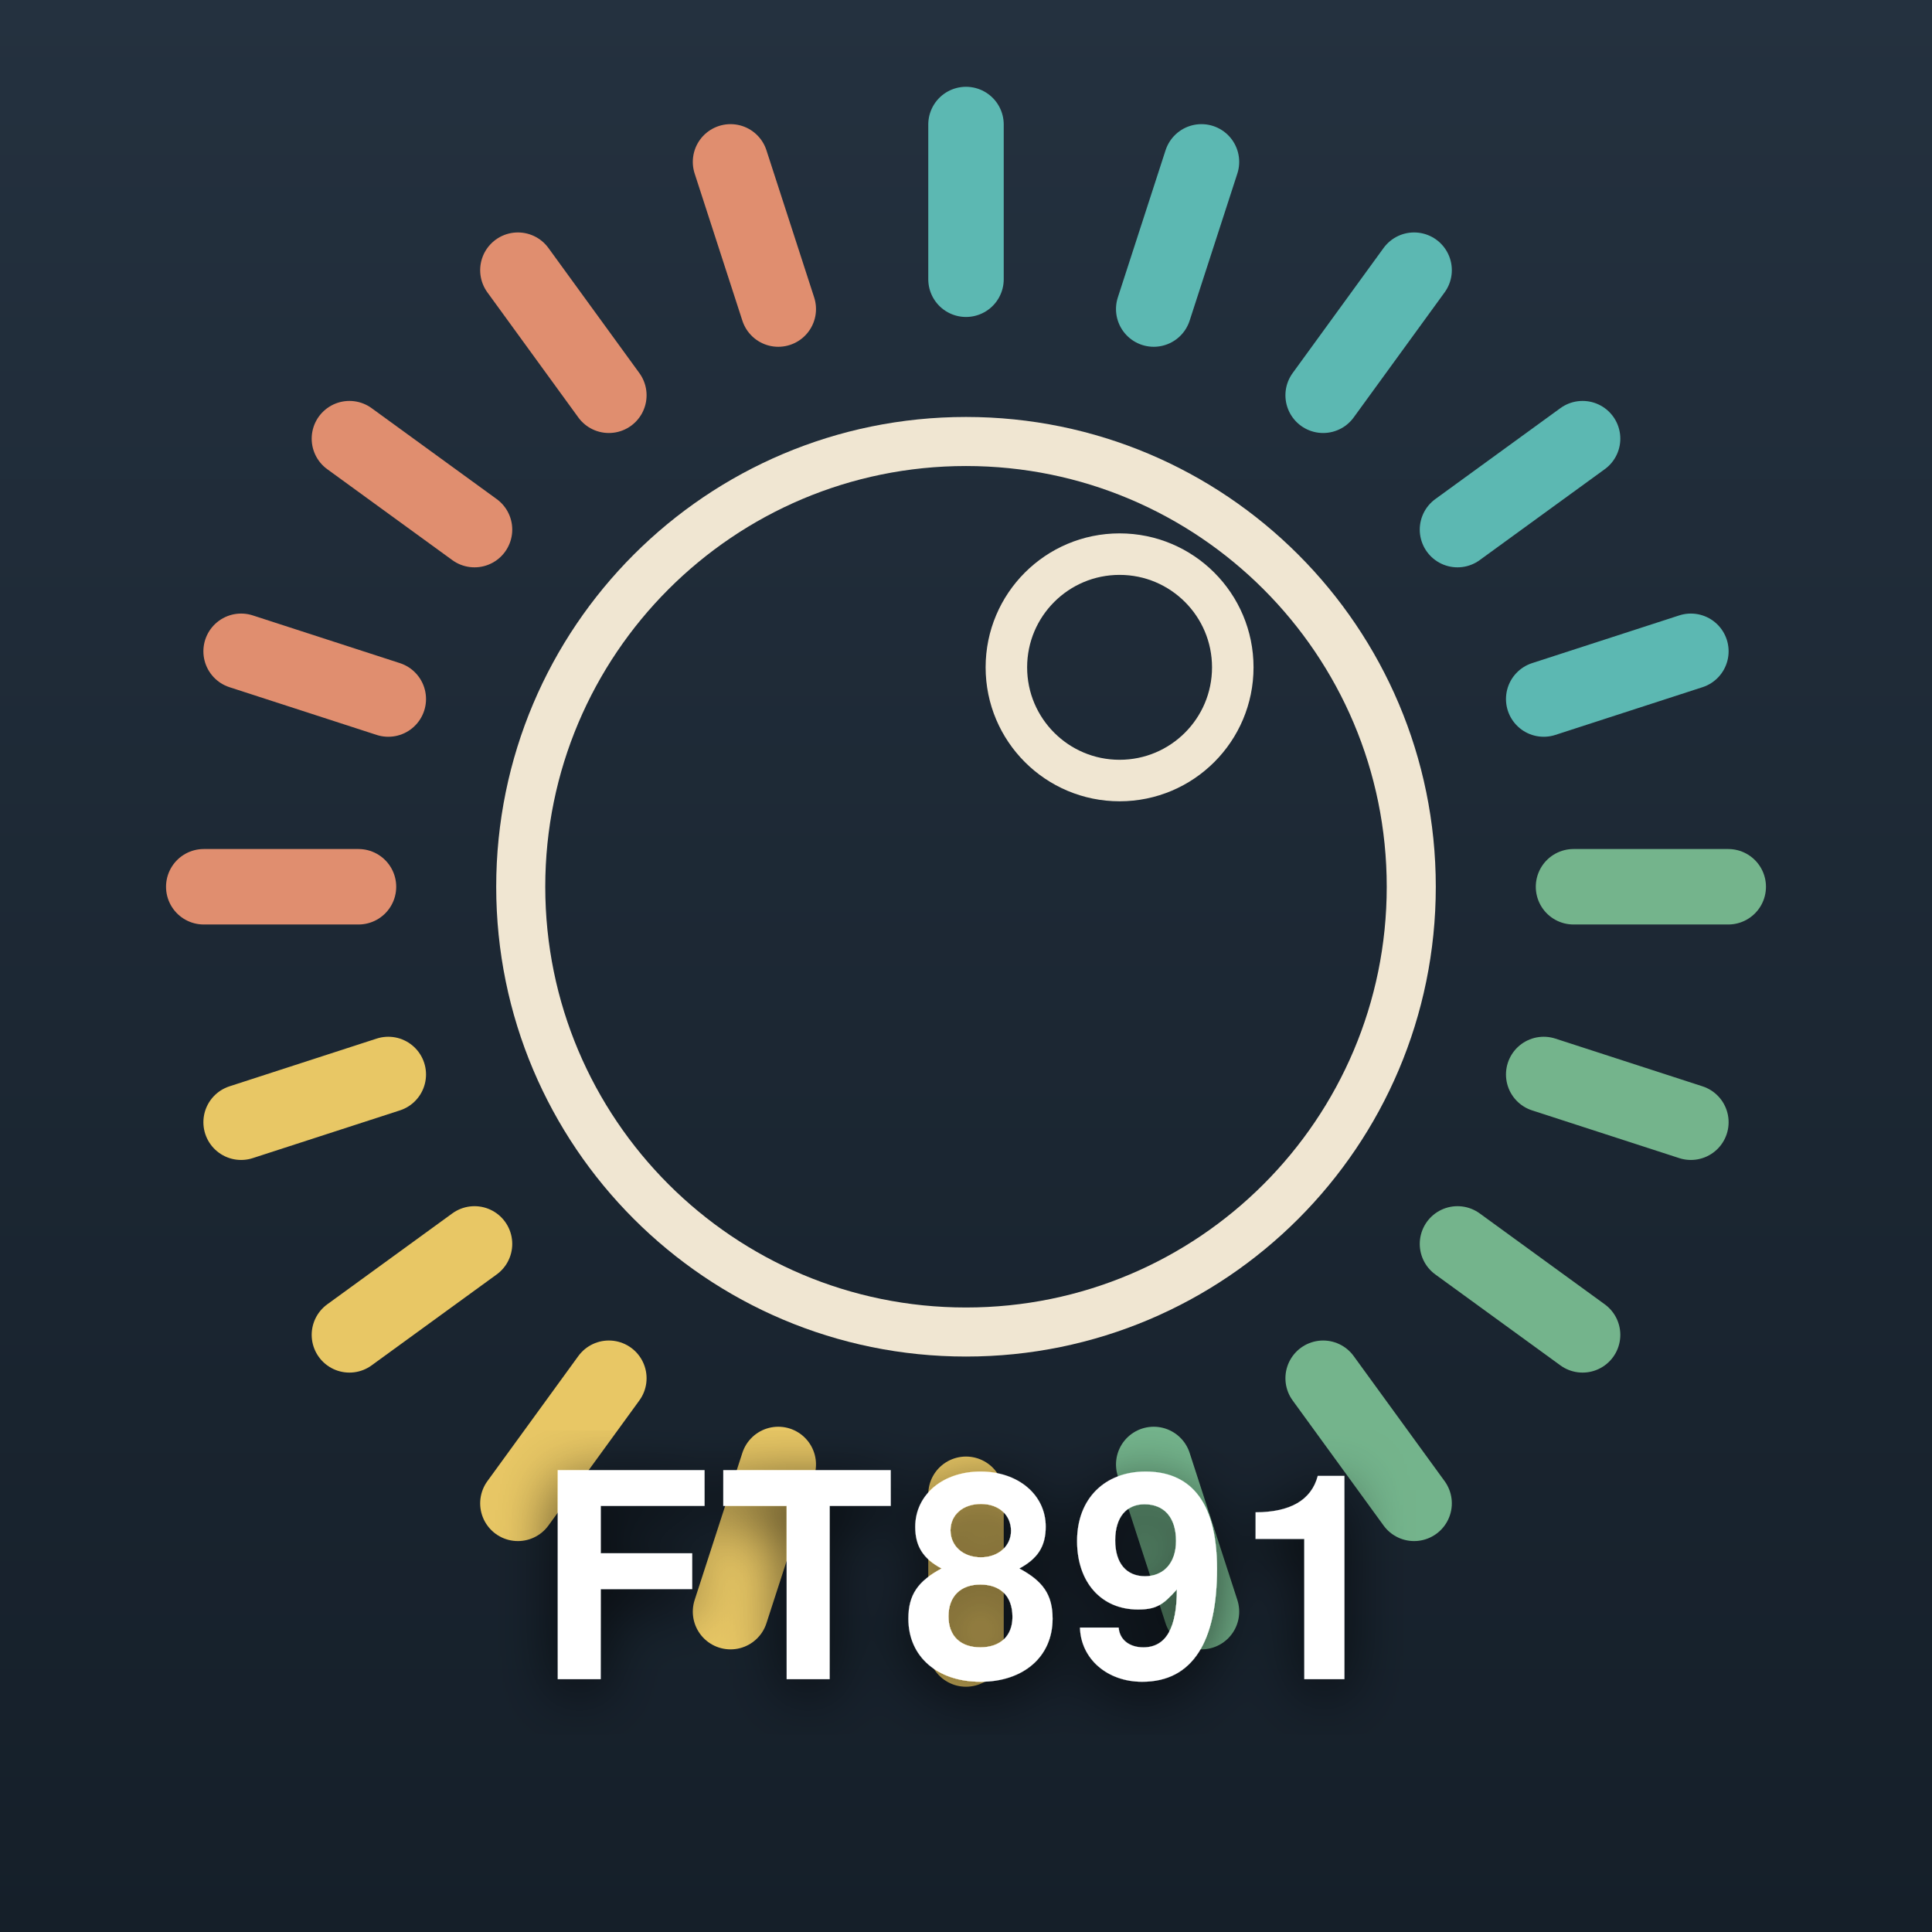
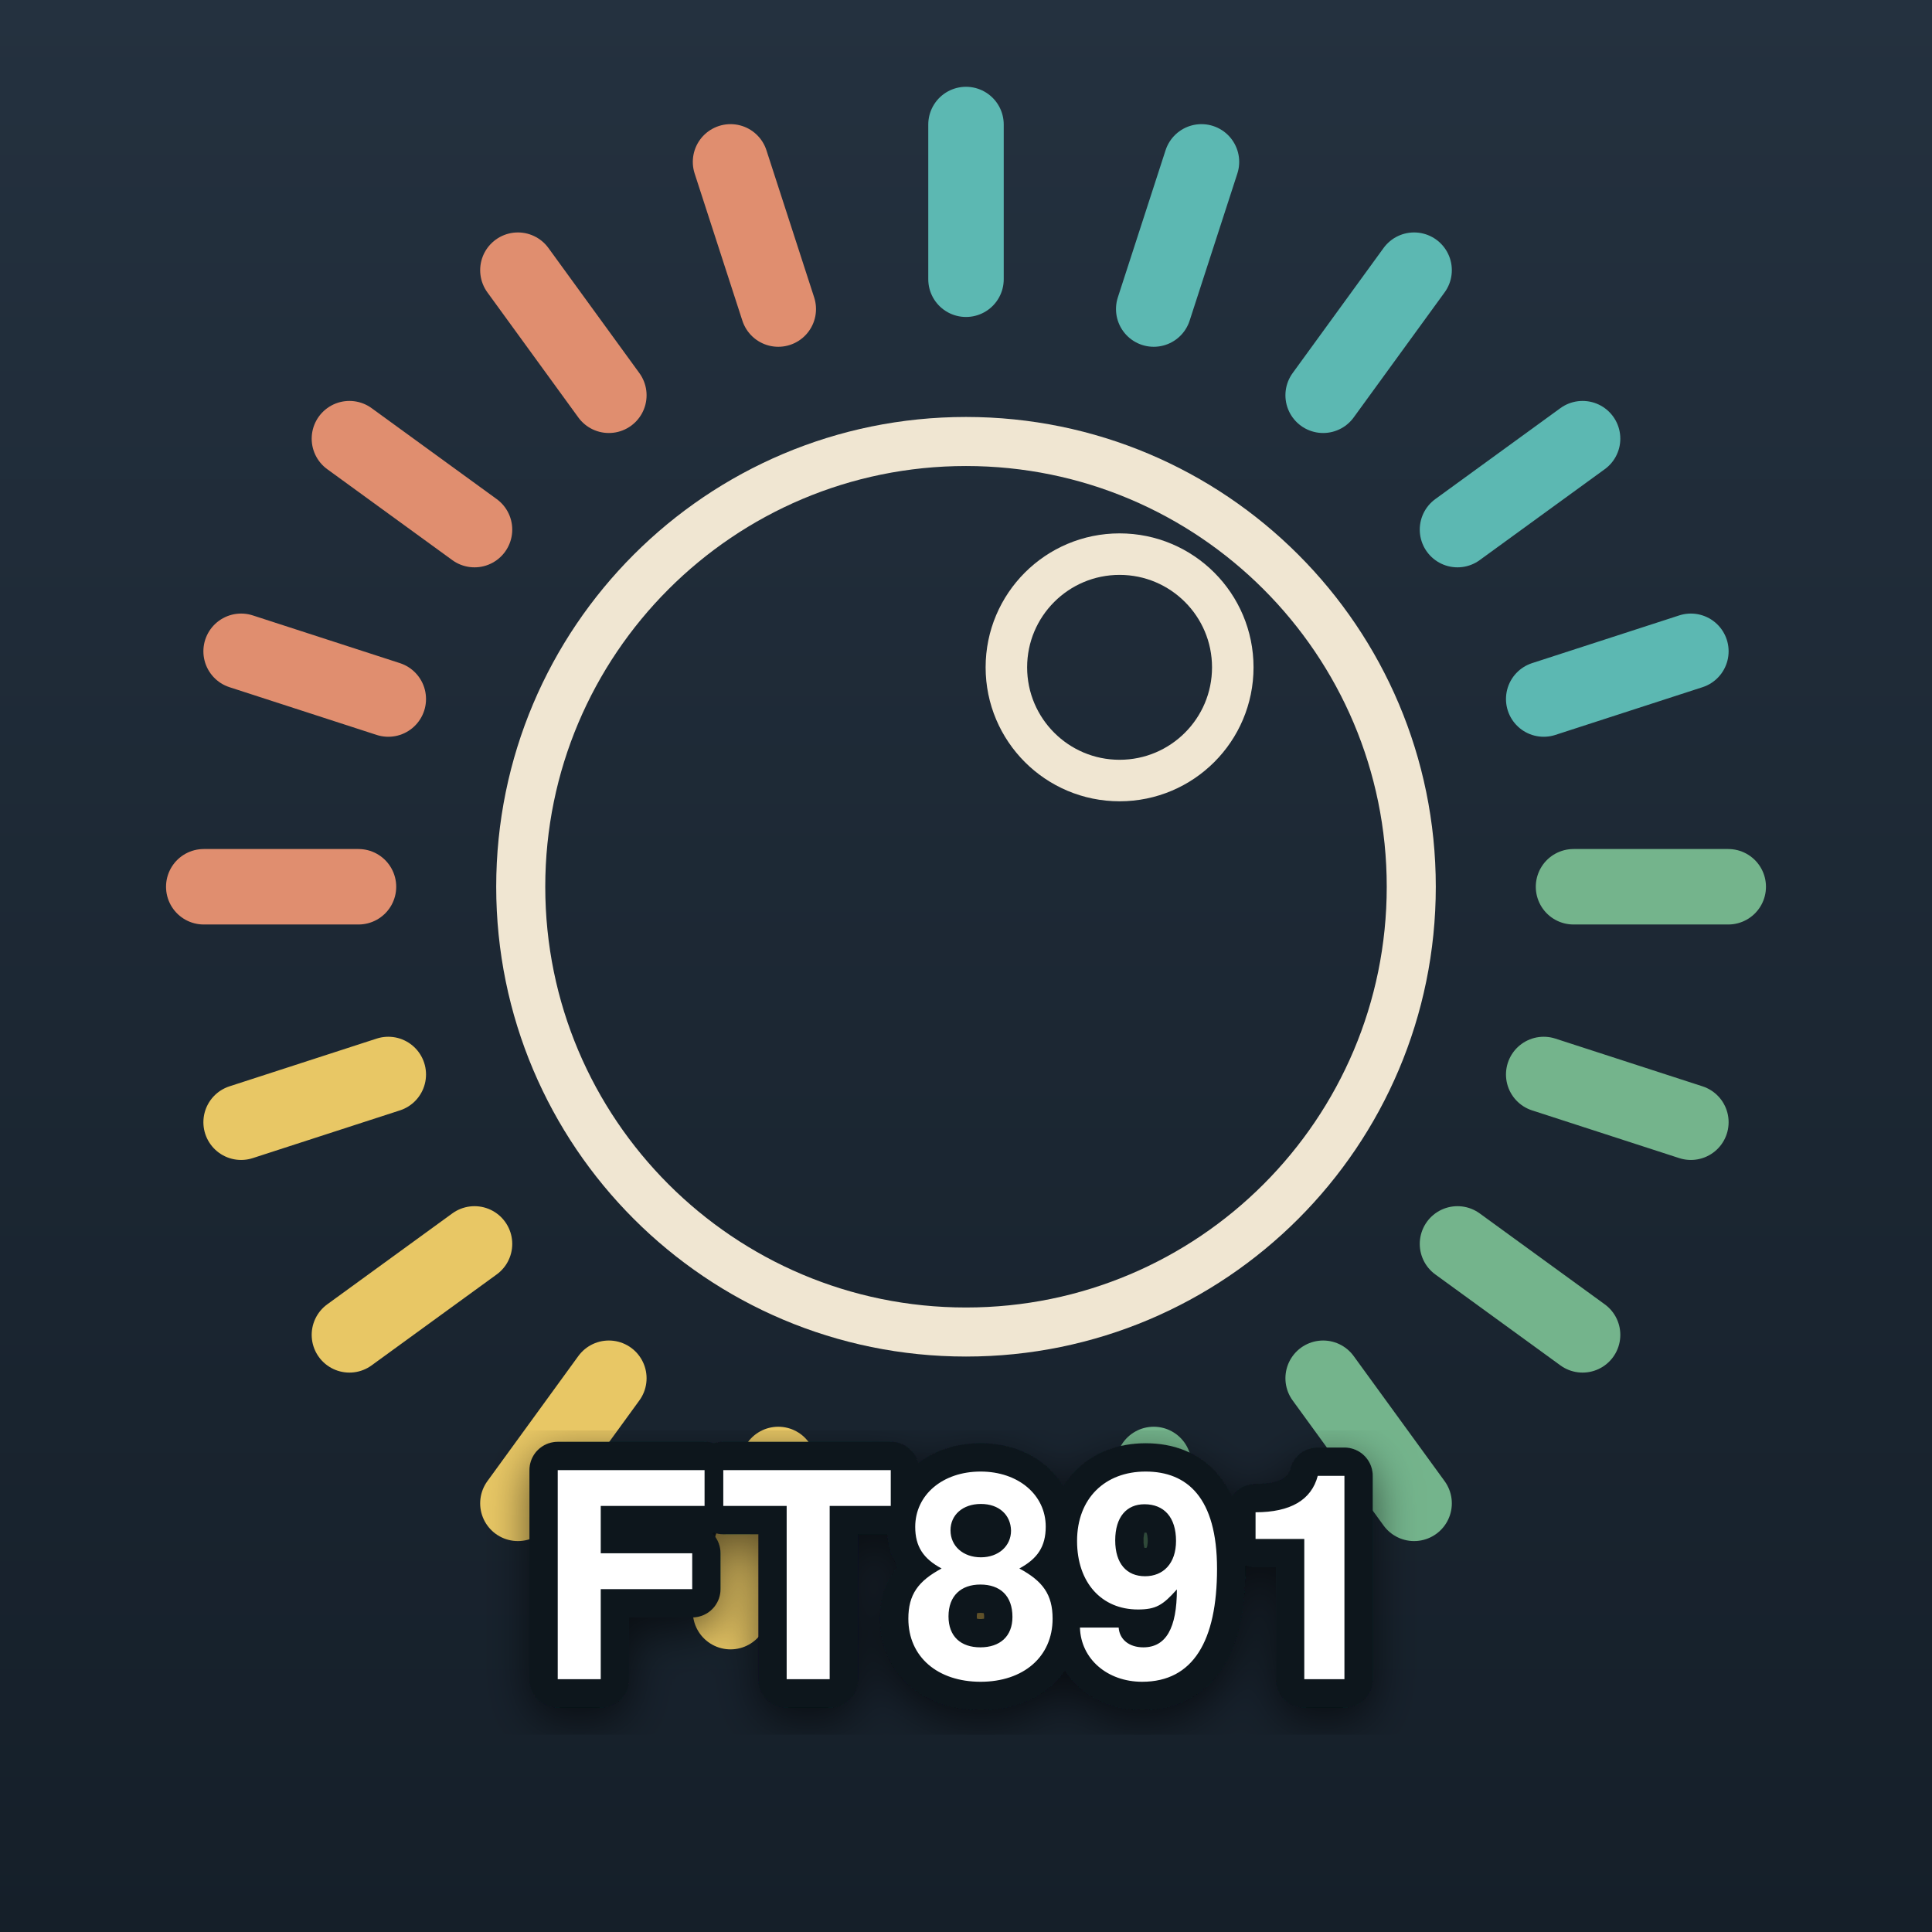
<svg xmlns="http://www.w3.org/2000/svg" width="1024" height="1024" viewBox="0 0 1024 1024">
  <defs>
    <linearGradient id="bg" x1="0" y1="0" x2="0" y2="1">
      <stop offset="0" stop-color="#24313f" />
      <stop offset="1" stop-color="#151f29" />
    </linearGradient>
    <filter id="txtshadow" x="-25%" y="-25%" width="150%" height="150%">
-       <feDropShadow dx="0" dy="7" stdDeviation="16" flood-color="#000000" flood-opacity="0.75" />
+       <feDropShadow dx="0" dy="7" stdDeviation="12" flood-color="#000000" flood-opacity="0.6" />
    </filter>
  </defs>
  <rect width="1024" height="1024" fill="url(#bg)" />
  <g>
    <path d="M 512.0 148.0 L 512.0 66.0" stroke="#5cb8b2" stroke-width="40" stroke-linecap="round" />
    <path d="M 611.5 163.8 L 636.8 85.8" stroke="#5cb8b2" stroke-width="40" stroke-linecap="round" />
    <path d="M 701.3 209.5 L 749.5 143.2" stroke="#5cb8b2" stroke-width="40" stroke-linecap="round" />
    <path d="M 772.5 280.7 L 838.8 232.5" stroke="#5cb8b2" stroke-width="40" stroke-linecap="round" />
    <path d="M 818.2 370.5 L 896.2 345.2" stroke="#5cb8b2" stroke-width="40" stroke-linecap="round" />
    <path d="M 834.0 470.0 L 916.0 470.0" stroke="#74b48c" stroke-width="40" stroke-linecap="round" />
    <path d="M 818.2 569.5 L 896.2 594.8" stroke="#74b48c" stroke-width="40" stroke-linecap="round" />
    <path d="M 772.5 659.3 L 838.8 707.5" stroke="#74b48c" stroke-width="40" stroke-linecap="round" />
    <path d="M 701.3 730.5 L 749.5 796.8" stroke="#74b48c" stroke-width="40" stroke-linecap="round" />
    <path d="M 611.5 776.2 L 636.8 854.2" stroke="#74b48c" stroke-width="40" stroke-linecap="round" />
    <path d="M 512.0 792.0 L 512.0 874.0" stroke="#e8c765" stroke-width="40" stroke-linecap="round" />
    <path d="M 412.5 776.2 L 387.2 854.2" stroke="#e8c765" stroke-width="40" stroke-linecap="round" />
    <path d="M 322.7 730.5 L 274.5 796.8" stroke="#e8c765" stroke-width="40" stroke-linecap="round" />
    <path d="M 251.5 659.3 L 185.2 707.5" stroke="#e8c765" stroke-width="40" stroke-linecap="round" />
    <path d="M 205.8 569.5 L 127.8 594.8" stroke="#e8c765" stroke-width="40" stroke-linecap="round" />
    <path d="M 190.0 470.0 L 108.0 470.0" stroke="#e08e6f" stroke-width="40" stroke-linecap="round" />
    <path d="M 205.8 370.5 L 127.8 345.2" stroke="#e08e6f" stroke-width="40" stroke-linecap="round" />
    <path d="M 251.5 280.7 L 185.2 232.5" stroke="#e08e6f" stroke-width="40" stroke-linecap="round" />
    <path d="M 322.7 209.5 L 274.5 143.2" stroke="#e08e6f" stroke-width="40" stroke-linecap="round" />
    <path d="M 412.5 163.8 L 387.2 85.8" stroke="#e08e6f" stroke-width="40" stroke-linecap="round" />
    <circle cx="512" cy="470" r="236" fill="none" stroke="#f0e6d2" stroke-width="26" />
    <circle cx="593.4" cy="353.7" r="60" fill="none" stroke="#f0e6d2" stroke-width="22" />
  </g>
-   <text x="512" y="890" filter="url(#txtshadow)" font-family="Helvetica Neue" font-weight="bold" font-size="152" letter-spacing="4" text-anchor="middle" fill="#ffffff">FT891</text>
+   <g filter="url(#txtshadow)">
+     <text x="512" y="890" font-family="Helvetica Neue" font-weight="bold" font-size="152" letter-spacing="4" text-anchor="middle" fill="none" stroke="#0d141b" stroke-width="30" stroke-linejoin="round">FT891</text>
+   </g>
+   <text x="512" y="890" font-family="Helvetica Neue" font-weight="bold" font-size="152" letter-spacing="4" text-anchor="middle" fill="#ffffff">FT891</text>
</svg>
